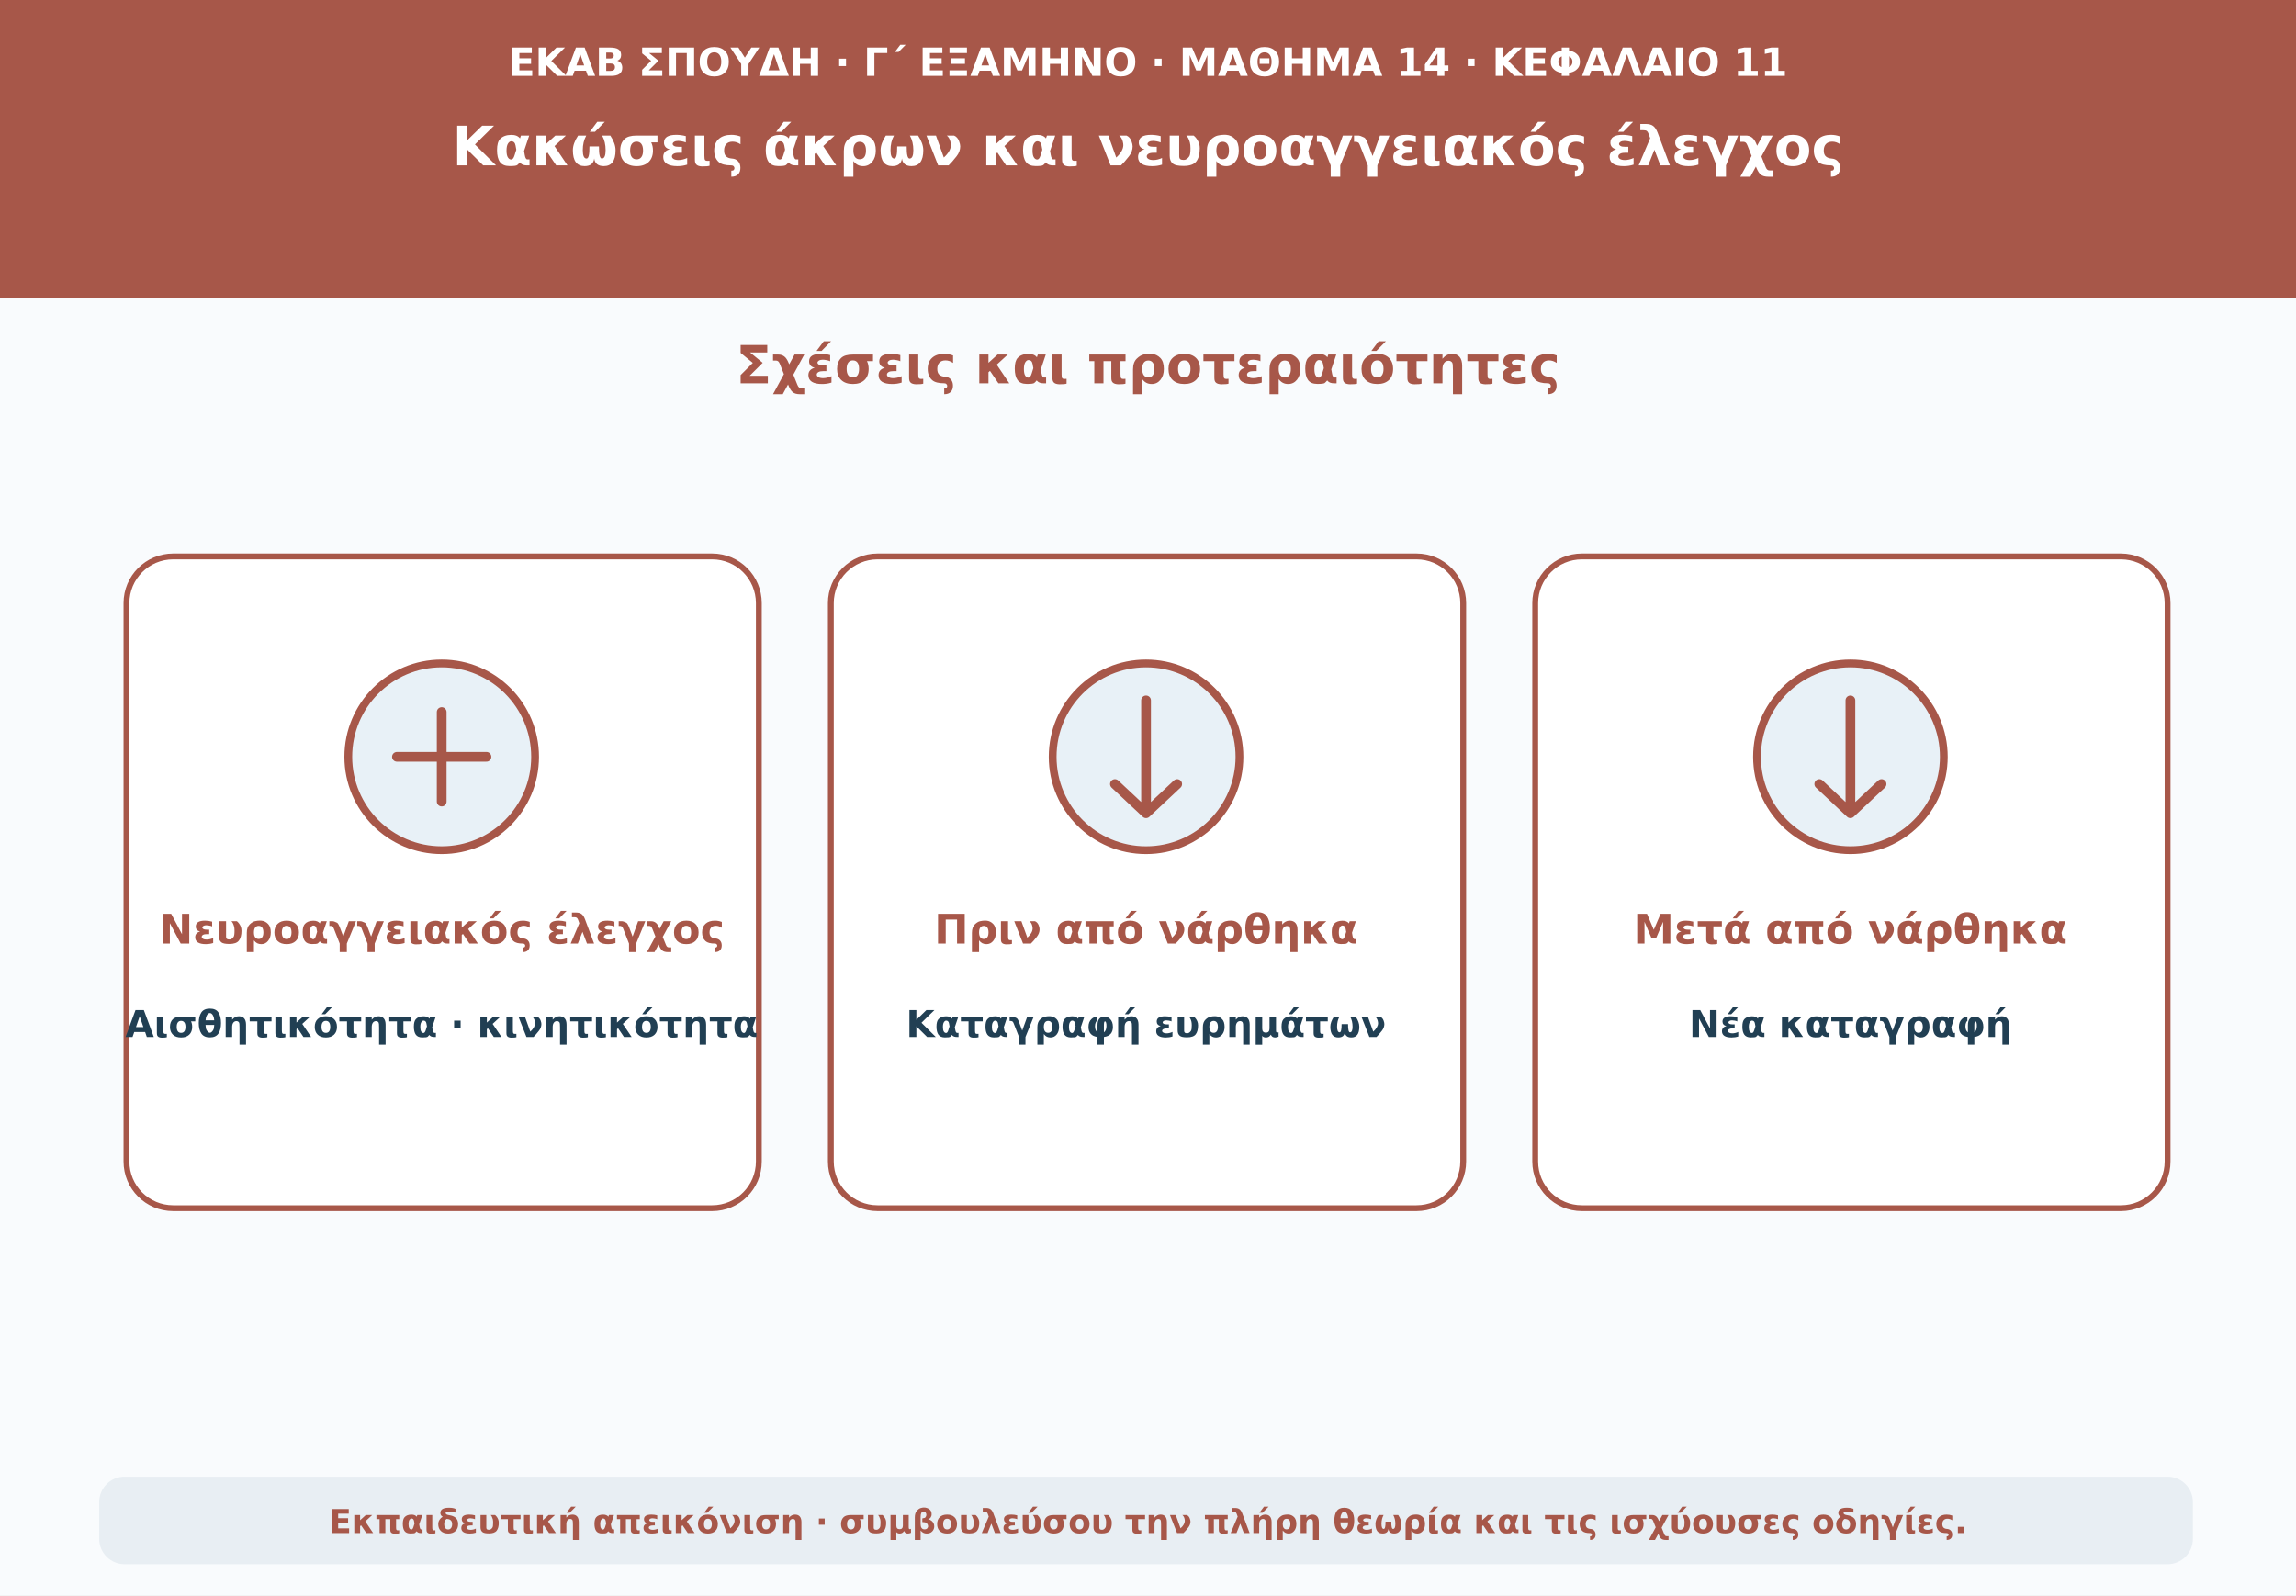
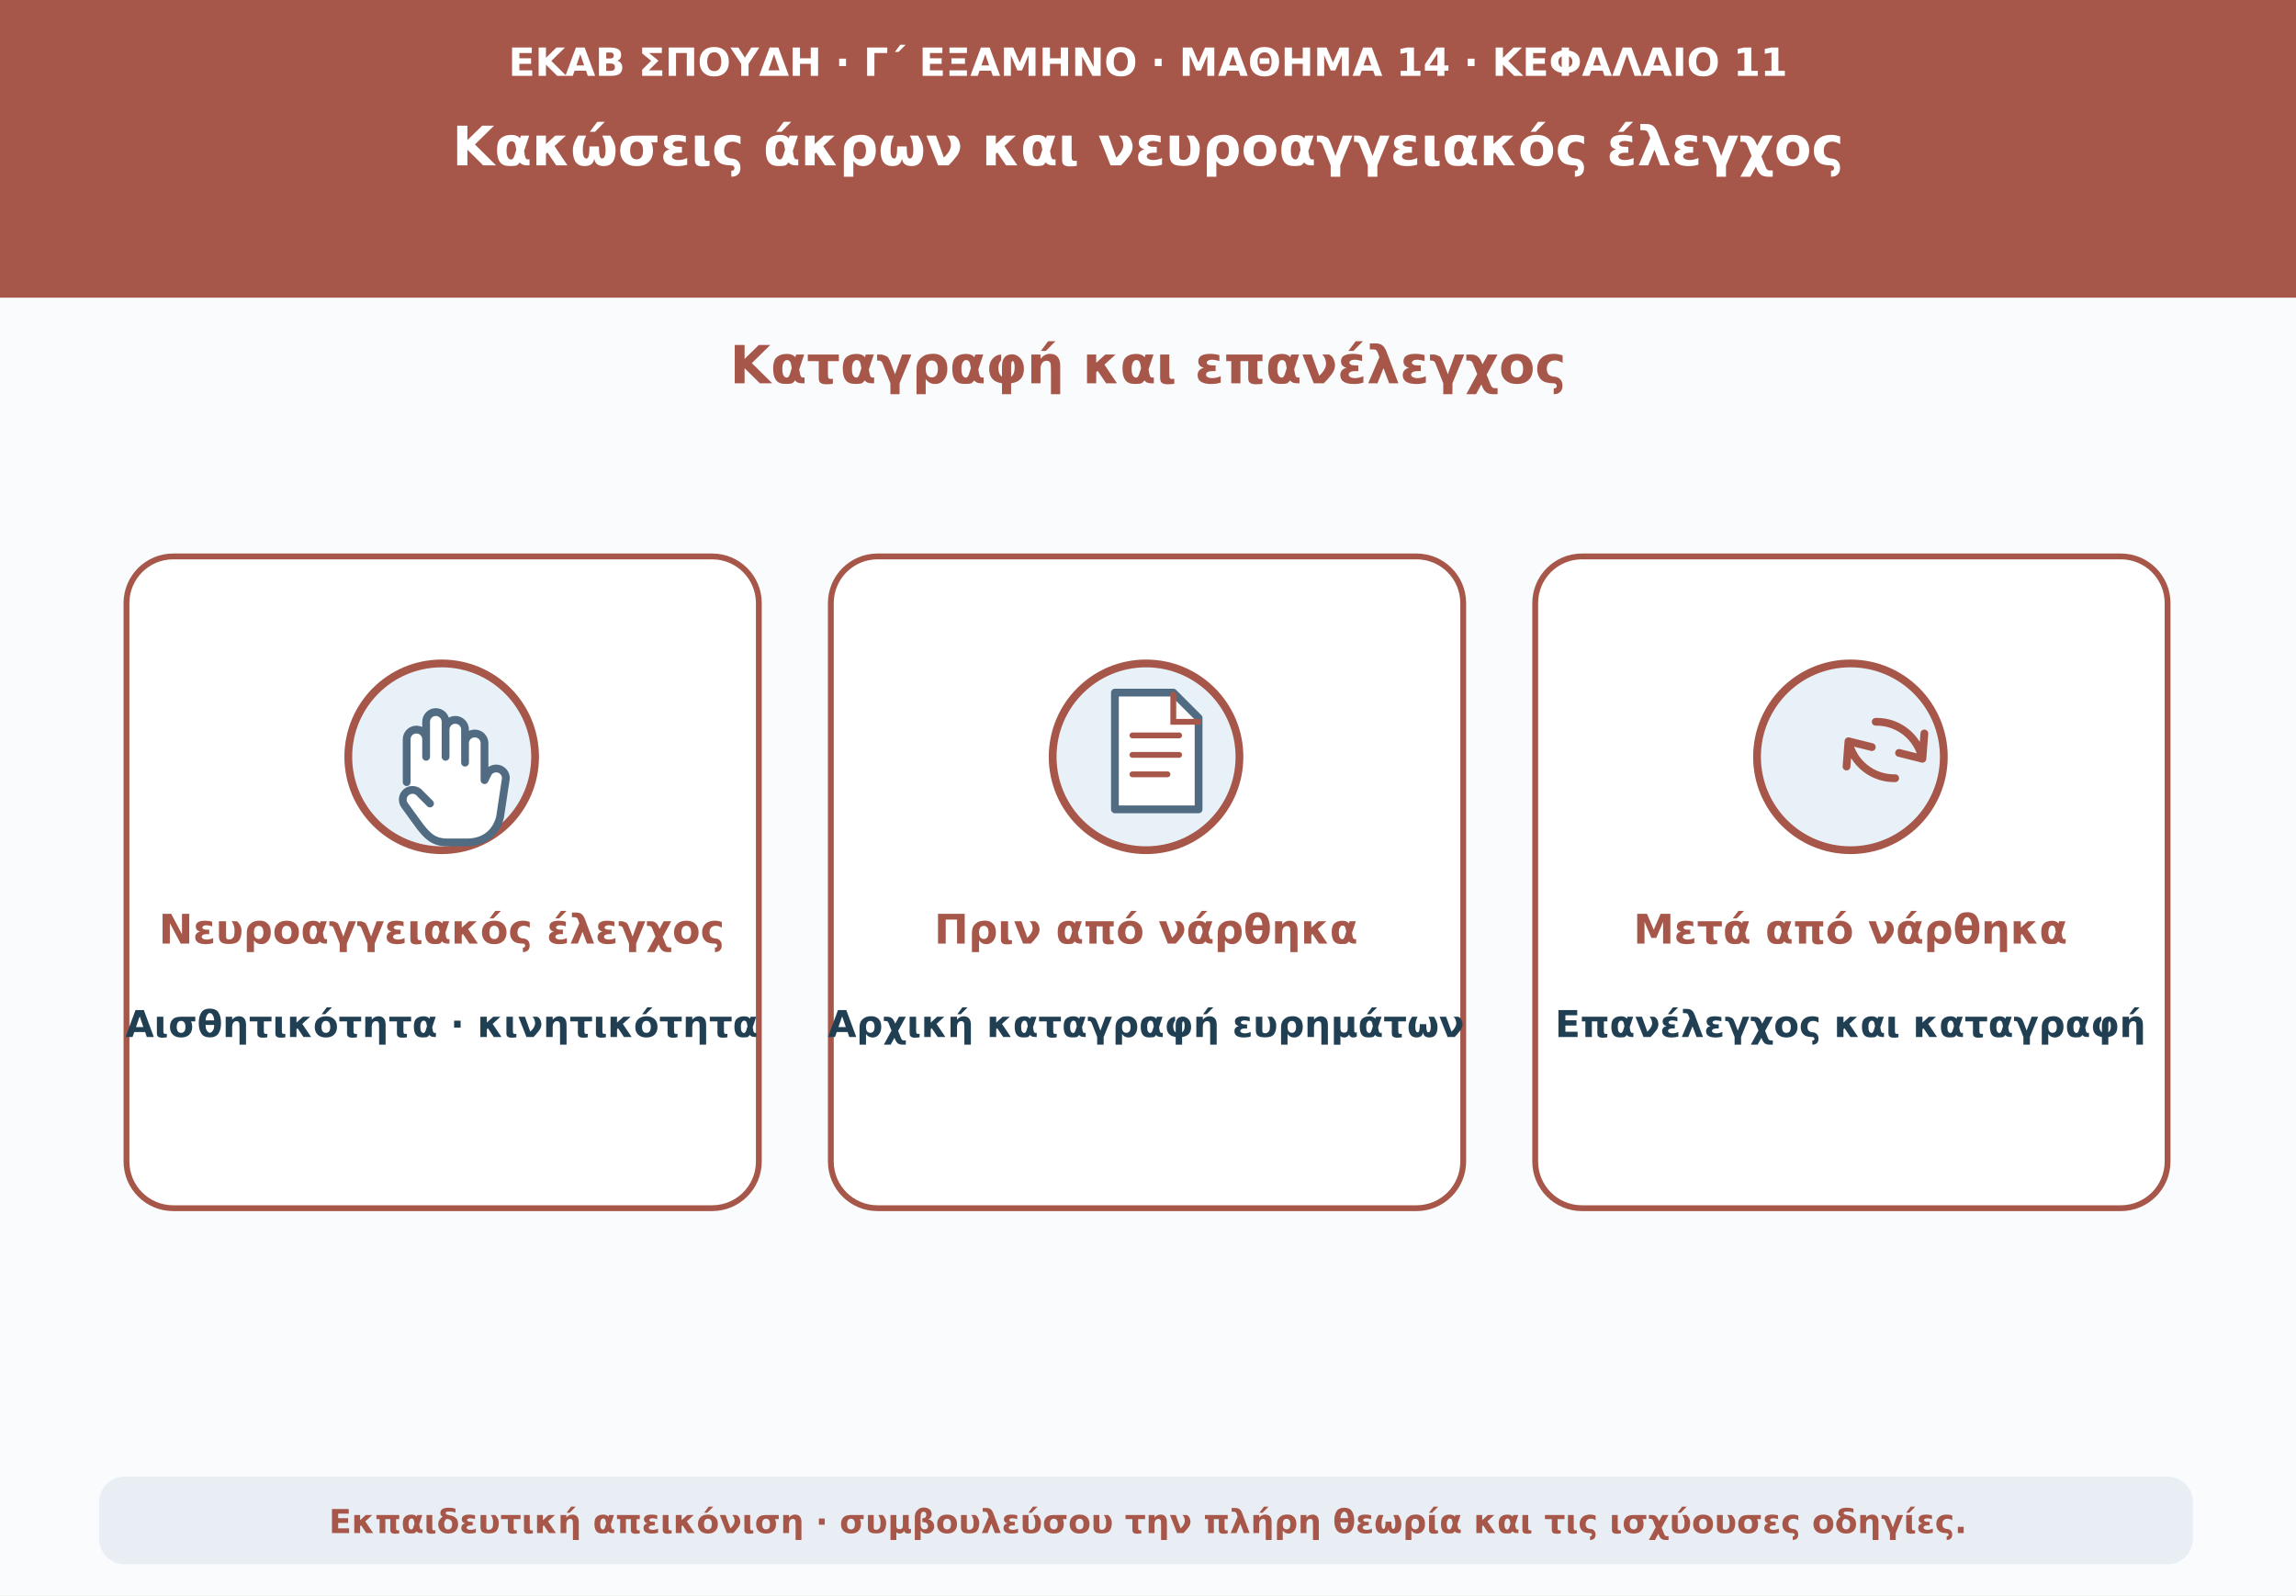
<svg xmlns="http://www.w3.org/2000/svg" viewBox="0 0 1180 820" role="img" aria-labelledby="t d">
  <rect width="1180" height="820" fill="#f9fbfd" />
  <path d="M0 0H1180V153H0Z" fill="#a75749" />
  <text x="590" y="39" text-anchor="middle" font-family="DejaVu Sans,Arial,sans-serif" font-size="20" font-weight="690" fill="#ffffff">ΕΚΑΒ ΣΠΟΥΔΗ · Γ΄ ΕΞΑΜΗΝΟ · ΜΑΘΗΜΑ 14 · ΚΕΦΑΛΑΙΟ 11</text>
  <text x="590" y="85" text-anchor="middle" font-family="DejaVu Sans,Arial,sans-serif" font-size="28" font-weight="760" fill="#ffffff">Κακώσεις άκρων και νευροαγγειακός έλεγχος</text>
-   <text x="590" y="197" text-anchor="middle" font-family="DejaVu Sans,Arial,sans-serif" font-size="27" font-weight="740" fill="#a75749">Σχέσεις και προτεραιότητες</text>
+   <text x="590" y="197" text-anchor="middle" font-family="DejaVu Sans,Arial,sans-serif" font-size="27" font-weight="740" fill="#a75749">Καταγραφή και επανέλεγχος</text>
  <rect x="65" y="286" width="325" height="335" rx="24" fill="#fff" stroke="#a75749" stroke-width="3" />
  <rect x="427" y="286" width="325" height="335" rx="24" fill="#fff" stroke="#a75749" stroke-width="3" />
  <rect x="789" y="286" width="325" height="335" rx="24" fill="#fff" stroke="#a75749" stroke-width="3" />
  <circle cx="227" cy="389" r="48" fill="#e8f1f7" stroke="#a75749" stroke-width="4" />
-   <path d="M204 389h46m-23-23v46" stroke="#a75749" stroke-width="5" stroke-linecap="round" />
+   <path d="M209 406v-22a5 5 0 0 1 10 0v9-18a5 5 0 0 1 10 0v18-14a5 5 0 0 1 10 0v17-10a5 5 0 0 1 10 0v19l2-4a5 5 0 0 1 9 3l-3 20c-2 8-8 13-17 13h-10c-7 0-10-3-14-8l-8-11a5 5 0 0 1 8-6l5 5" fill="#fff" stroke="#506b82" stroke-width="4" stroke-linecap="round" stroke-linejoin="round" transform="translate(0 -4)" />
  <circle cx="589" cy="389" r="48" fill="#e8f1f7" stroke="#a75749" stroke-width="4" />
-   <path d="M589 360v58m-16-15 16 15 16-15" fill="none" stroke="#a75749" stroke-width="5" stroke-linecap="round" stroke-linejoin="round" />
+   <path d="M573 356h30l13 13v47h-43z" fill="#fff" stroke="#506b82" stroke-width="4" stroke-linejoin="round" />
+   <path d="M603 357v14h13m-34 7h24m-24 10h24m-24 10h18" fill="none" stroke="#a75749" stroke-width="3" stroke-linecap="round" />
  <circle cx="951" cy="389" r="48" fill="#e8f1f7" stroke="#a75749" stroke-width="4" />
-   <path d="M951 360v58m-16-15 16 15 16-15" fill="none" stroke="#a75749" stroke-width="5" stroke-linecap="round" stroke-linejoin="round" />
+   <path d="M964 371a24 24 0 0 1 24 19m1-13-1 13-12-3m-2 13a24 24 0 0 1-24-19m-1 13 1-13 12 3" fill="none" stroke="#a75749" stroke-width="4" stroke-linecap="round" stroke-linejoin="round" />
  <text x="227" y="485" text-anchor="middle" font-family="DejaVu Sans,Arial,sans-serif" font-size="21" font-weight="700" fill="#a75749">Νευροαγγειακός έλεγχος</text>
  <text x="227" y="533" text-anchor="middle" font-family="DejaVu Sans,Arial,sans-serif" font-size="19" font-weight="650" fill="#213f53">Αισθητικότητα · κινητικότητα</text>
  <text x="589" y="485" text-anchor="middle" font-family="DejaVu Sans,Arial,sans-serif" font-size="21" font-weight="700" fill="#a75749">Πριν από νάρθηκα</text>
-   <text x="589" y="533" text-anchor="middle" font-family="DejaVu Sans,Arial,sans-serif" font-size="19" font-weight="650" fill="#213f53">Καταγραφή ευρημάτων</text>
+   <text x="589" y="533" text-anchor="middle" font-family="DejaVu Sans,Arial,sans-serif" font-size="19" font-weight="650" fill="#213f53">Αρχική καταγραφή ευρημάτων</text>
  <text x="951" y="485" text-anchor="middle" font-family="DejaVu Sans,Arial,sans-serif" font-size="21" font-weight="700" fill="#a75749">Μετά από νάρθηκα</text>
-   <text x="951" y="533" text-anchor="middle" font-family="DejaVu Sans,Arial,sans-serif" font-size="19" font-weight="650" fill="#213f53">Νέα καταγραφή</text>
+   <text x="951" y="533" text-anchor="middle" font-family="DejaVu Sans,Arial,sans-serif" font-size="19" font-weight="650" fill="#213f53">Επανέλεγχος και καταγραφή</text>
  <rect x="51" y="759" width="1076" height="45" rx="13" fill="#e8eef3" />
  <text x="590" y="788" text-anchor="middle" font-family="DejaVu Sans,Arial,sans-serif" font-size="17" font-weight="610" fill="#a75749">Εκπαιδευτική απεικόνιση · συμβουλεύσου την πλήρη θεωρία και τις ισχύουσες οδηγίες.</text>
</svg>
